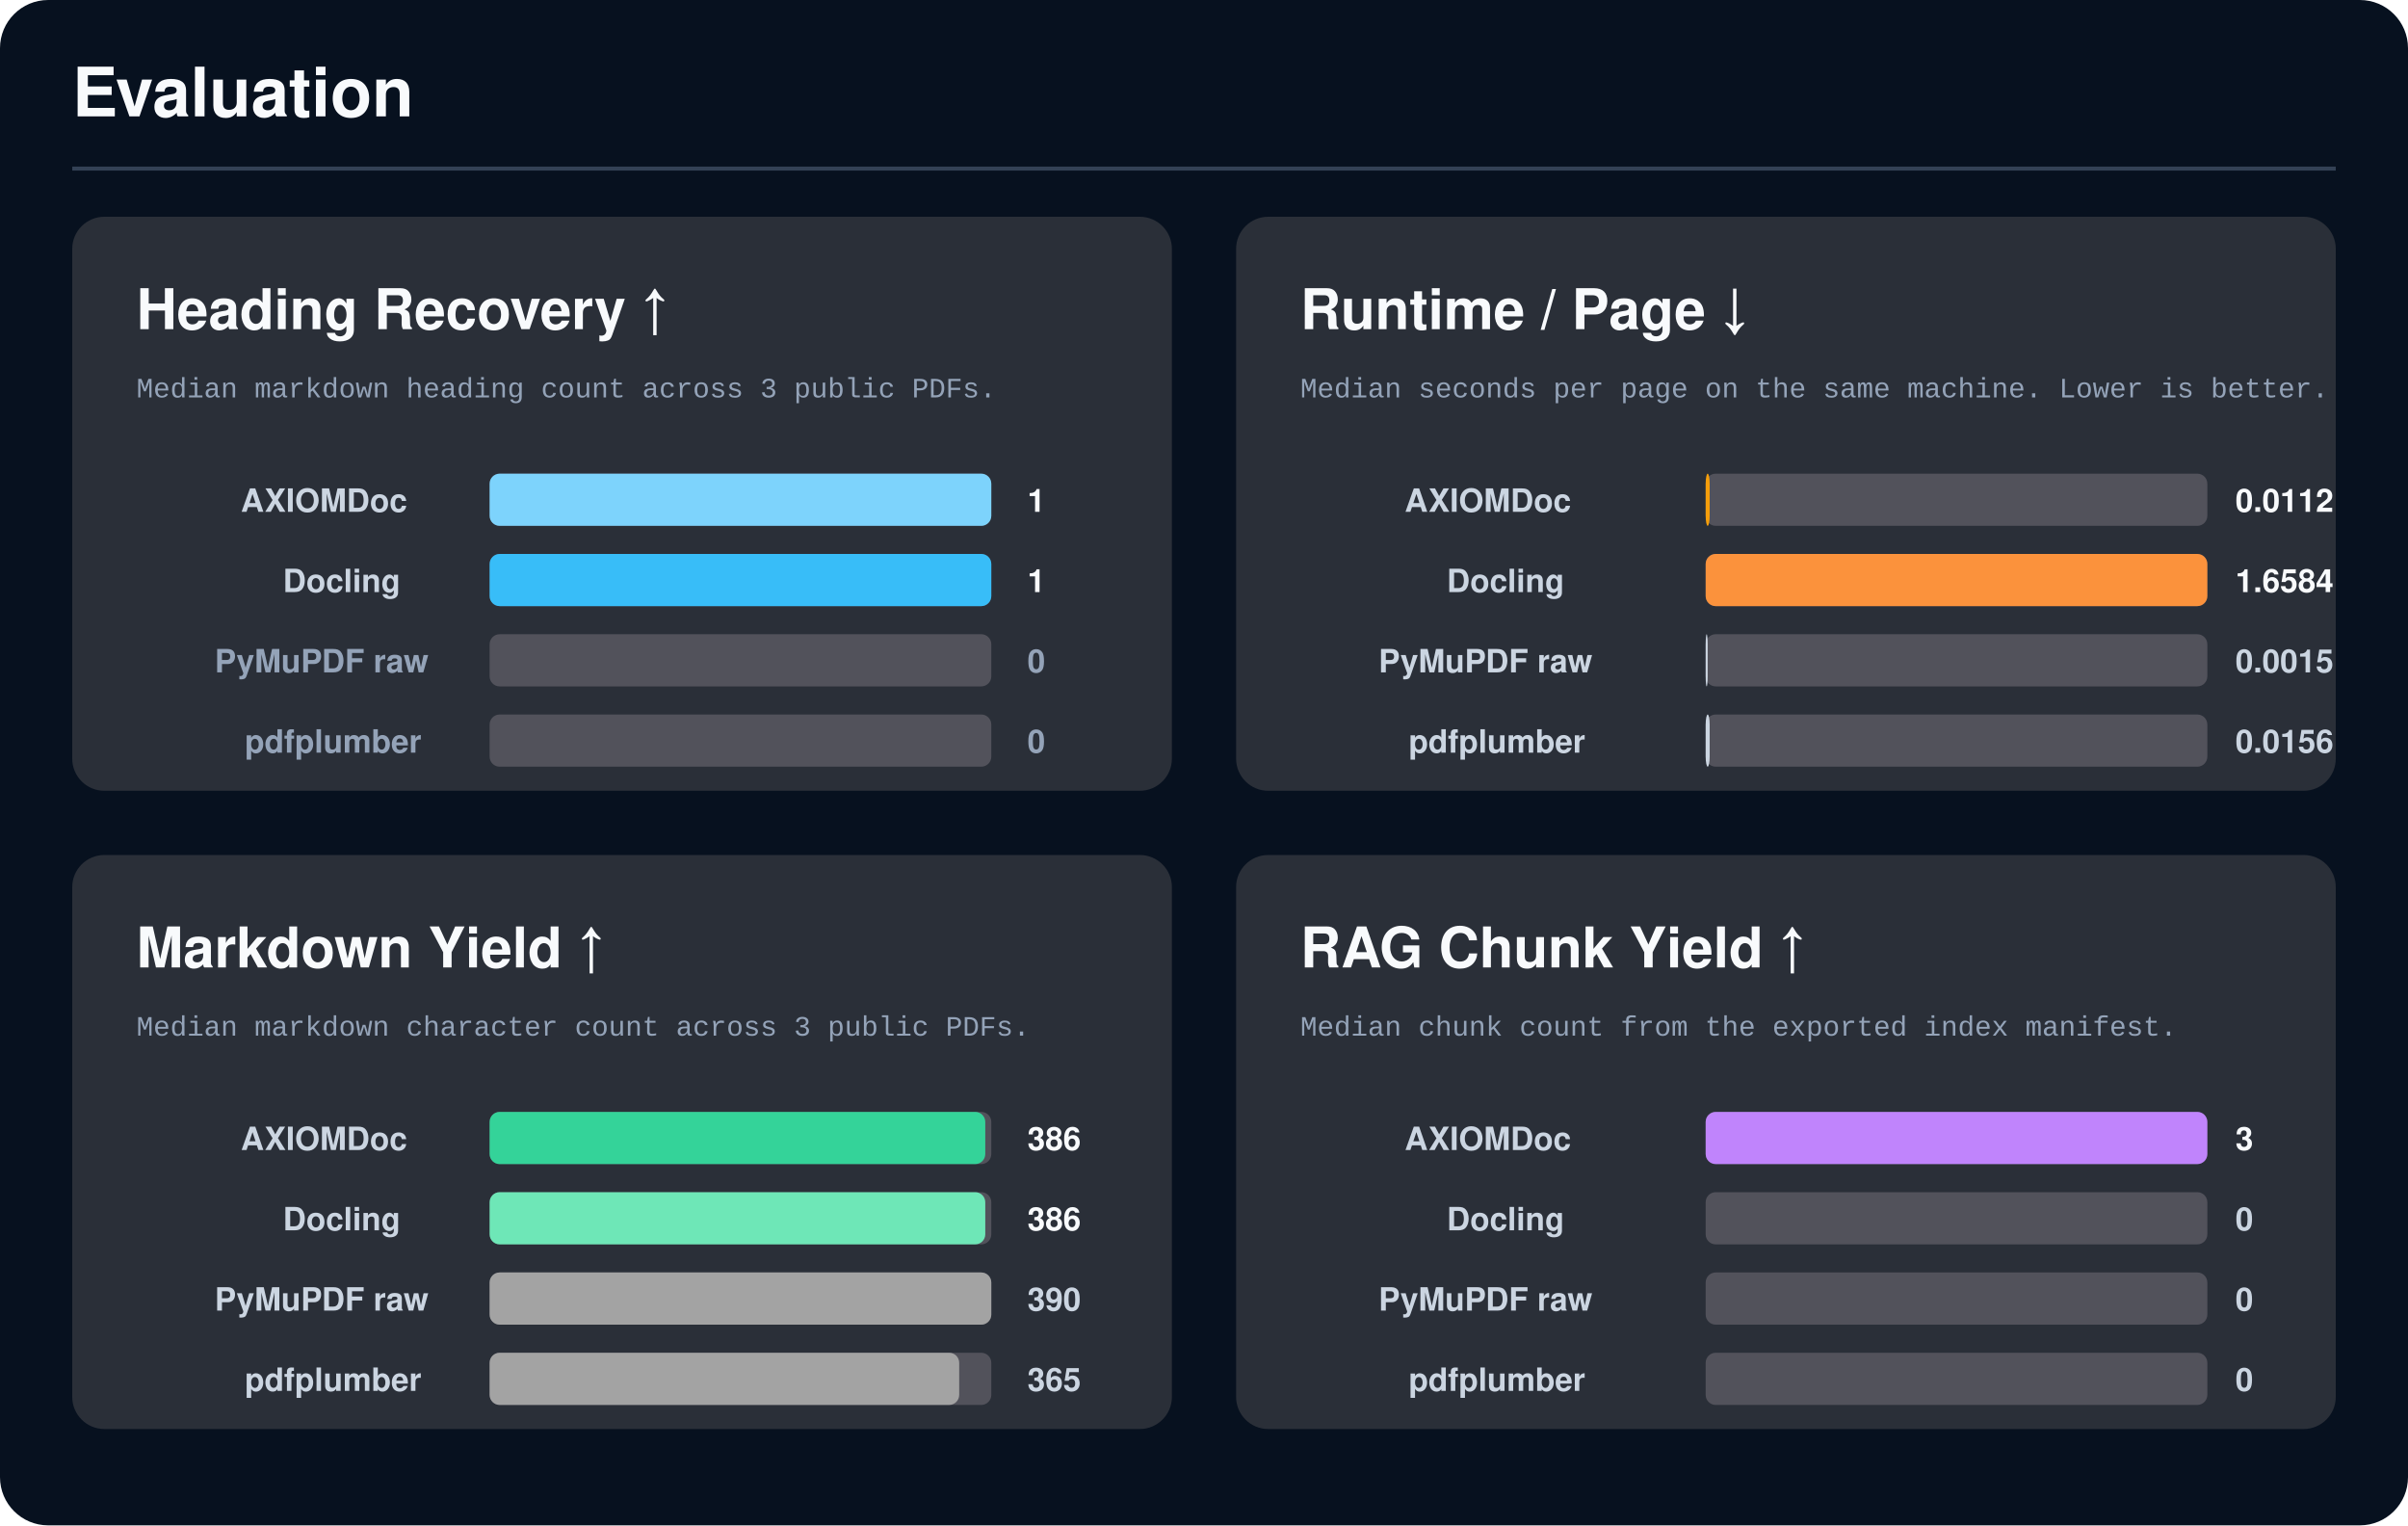
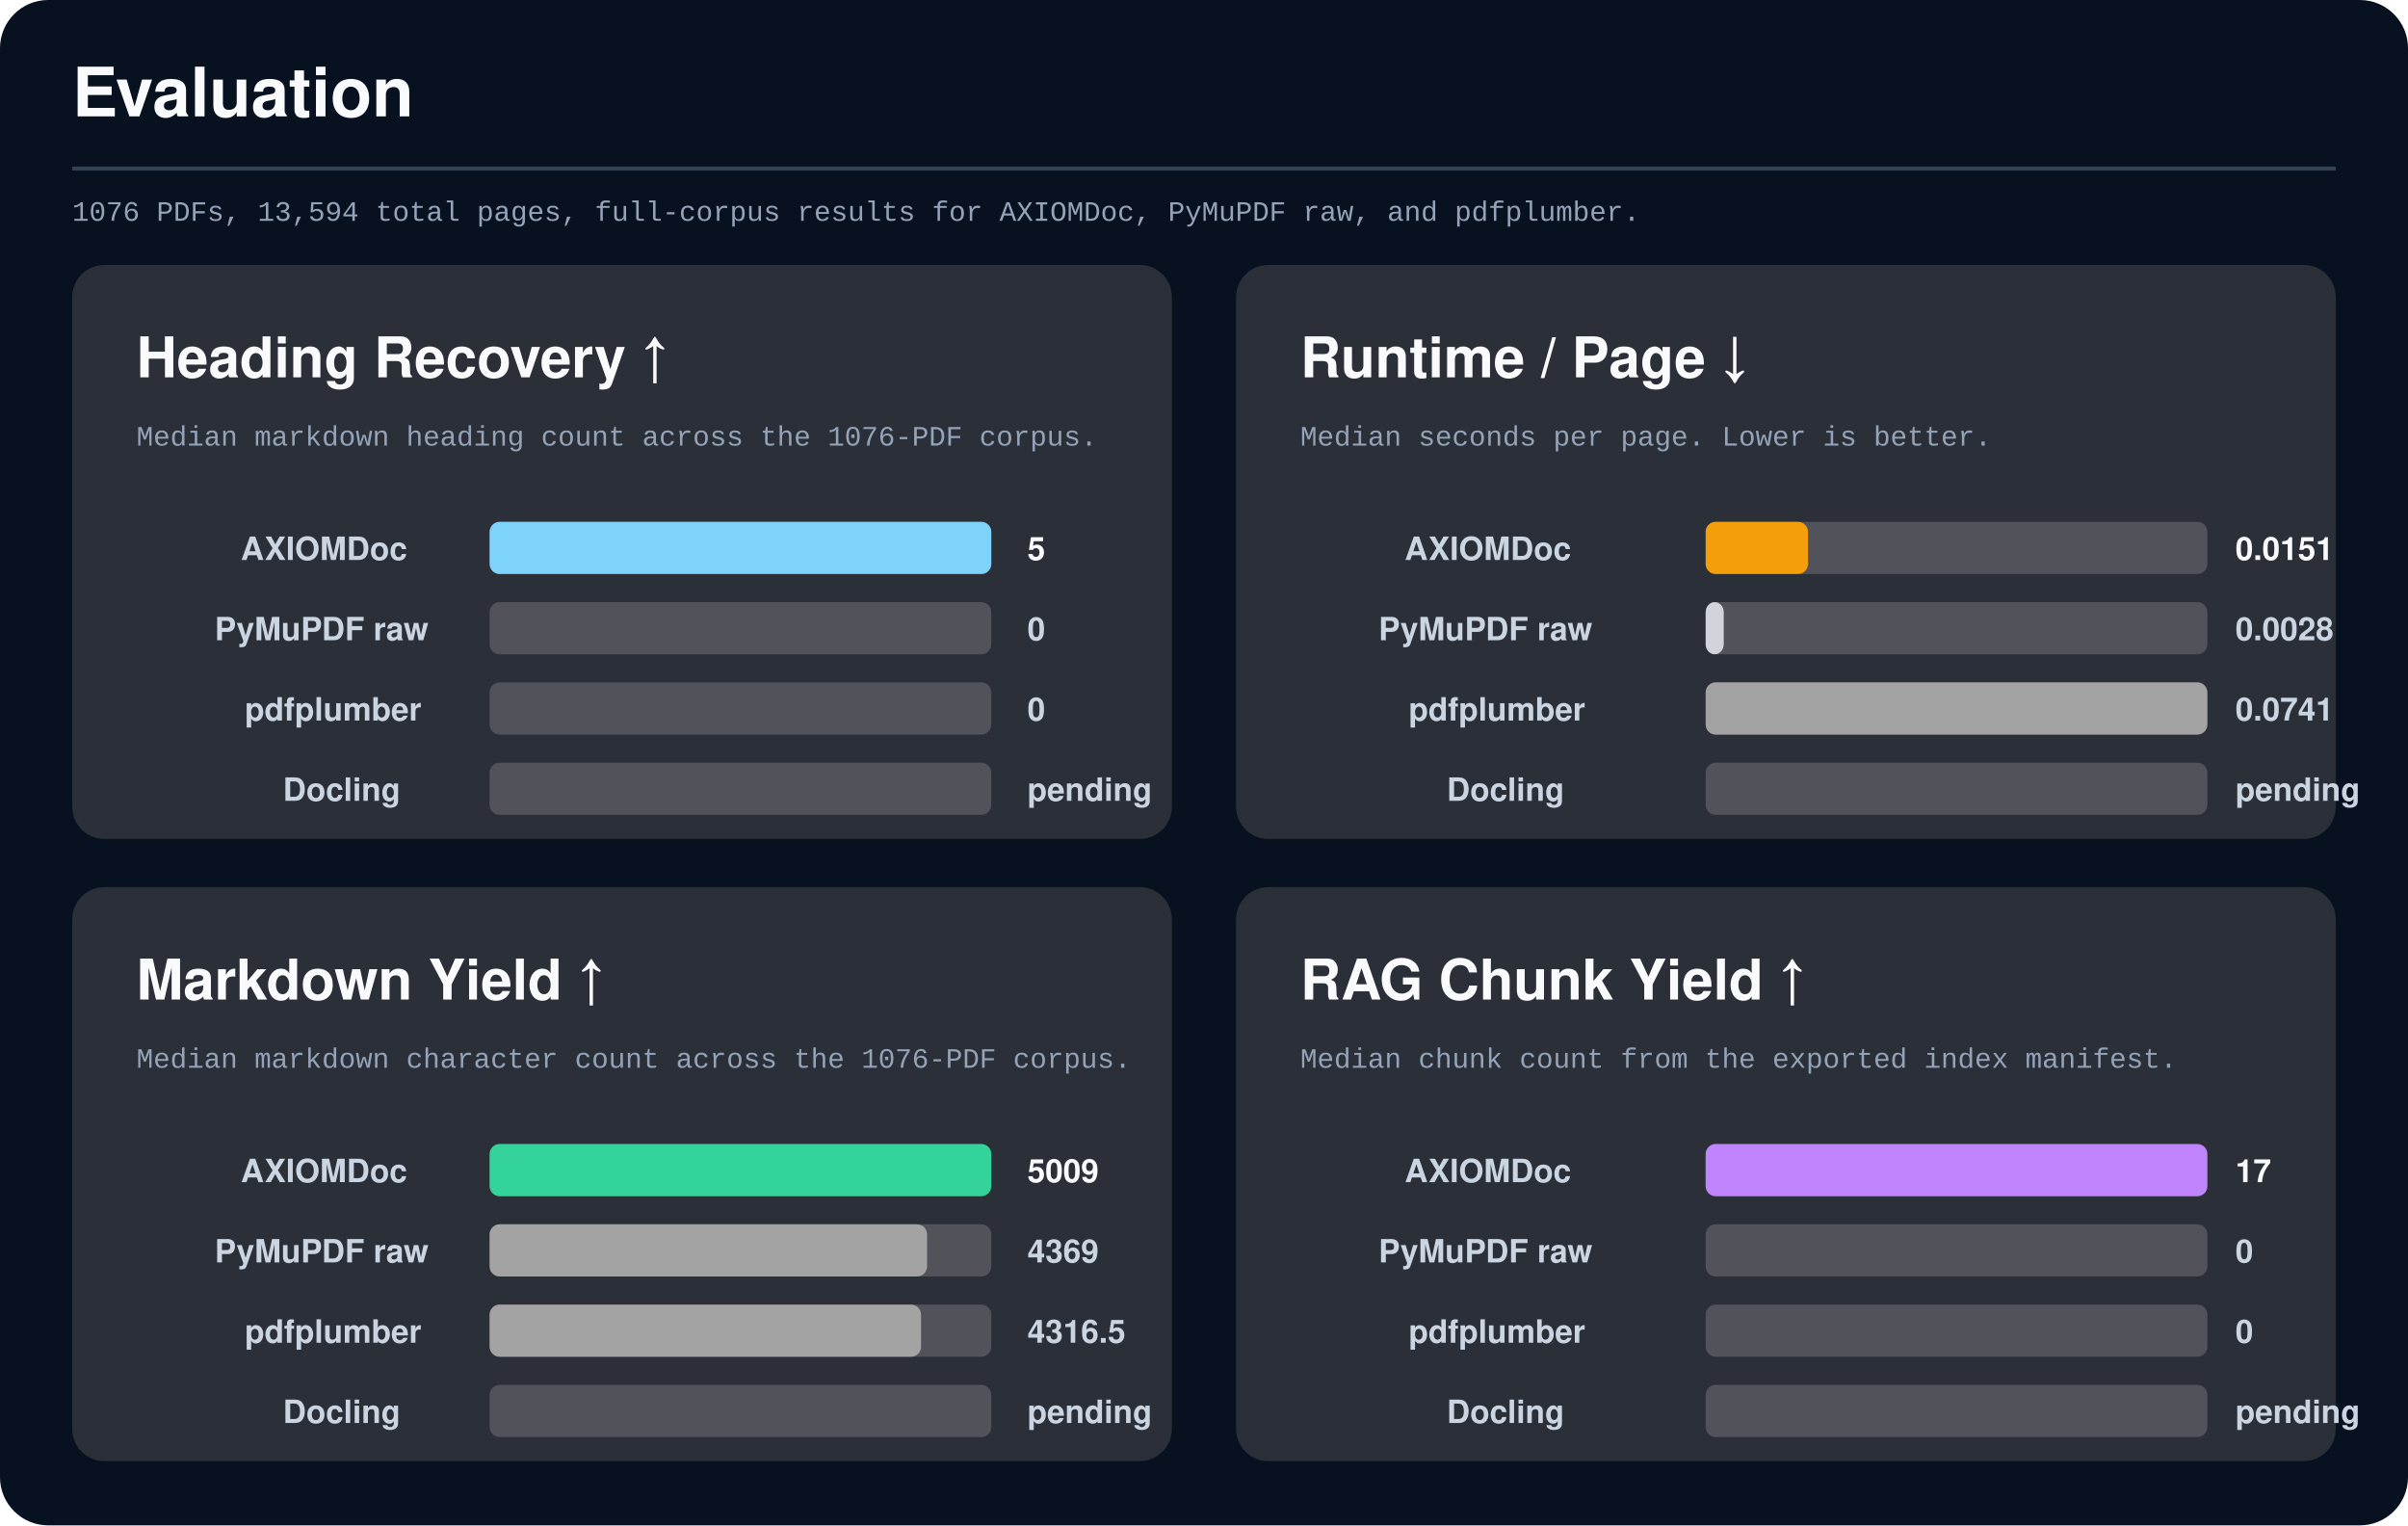
<svg xmlns="http://www.w3.org/2000/svg" width="1200" height="760" viewBox="0 0 1200 760" fill="none">
  <rect width="1200" height="760" rx="24" fill="#07111F" />
  <text x="36" y="58" fill="#F8FAFC" font-family="Helvetica, Arial, sans-serif" font-size="34" font-weight="700">Evaluation</text>
  <line x1="36" y1="84" x2="1164" y2="84" stroke="#334155" stroke-width="2" />
-   <rect x="36" y="108" width="548" height="286" rx="16" fill="#2A2F38" />
-   <rect x="616" y="108" width="548" height="286" rx="16" fill="#2A2F38" />
-   <rect x="36" y="426" width="548" height="286" rx="16" fill="#2A2F38" />
-   <rect x="616" y="426" width="548" height="286" rx="16" fill="#2A2F38" />
-   <text x="68" y="164" fill="#F8FAFC" font-family="Helvetica, Arial, sans-serif" font-size="28" font-weight="700">Heading Recovery ↑</text>
-   <text x="68" y="198" fill="#94A3B8" font-family="Courier New, monospace" font-size="14">Median markdown heading count across 3 public PDFs.</text>
-   <text x="120" y="255" fill="#CBD5E1" font-family="Helvetica, Arial, sans-serif" font-size="16" font-weight="700">AXIOMDoc</text>
-   <rect x="244" y="236" width="250" height="26" rx="5" fill="#52525B" />
-   <rect x="244" y="236" width="250" height="26" rx="5" fill="#7DD3FC" />
-   <text x="512" y="255" fill="#F8FAFC" font-family="Helvetica, Arial, sans-serif" font-size="16" font-weight="700">1</text>
-   <text x="141" y="295" fill="#CBD5E1" font-family="Helvetica, Arial, sans-serif" font-size="16" font-weight="700">Docling</text>
-   <rect x="244" y="276" width="250" height="26" rx="5" fill="#52525B" />
-   <rect x="244" y="276" width="250" height="26" rx="5" fill="#38BDF8" />
-   <text x="512" y="295" fill="#F8FAFC" font-family="Helvetica, Arial, sans-serif" font-size="16" font-weight="700">1</text>
-   <text x="107" y="335" fill="#94A3B8" font-family="Helvetica, Arial, sans-serif" font-size="16" font-weight="700">PyMuPDF raw</text>
-   <rect x="244" y="316" width="250" height="26" rx="5" fill="#52525B" />
-   <rect x="244" y="316" width="0" height="26" rx="5" fill="#94A3B8" />
-   <text x="512" y="335" fill="#94A3B8" font-family="Helvetica, Arial, sans-serif" font-size="16" font-weight="700">0</text>
-   <text x="122" y="375" fill="#94A3B8" font-family="Helvetica, Arial, sans-serif" font-size="16" font-weight="700">pdfplumber</text>
-   <rect x="244" y="356" width="250" height="26" rx="5" fill="#52525B" />
-   <rect x="244" y="356" width="0" height="26" rx="5" fill="#94A3B8" />
-   <text x="512" y="375" fill="#94A3B8" font-family="Helvetica, Arial, sans-serif" font-size="16" font-weight="700">0</text>
-   <text x="648" y="164" fill="#F8FAFC" font-family="Helvetica, Arial, sans-serif" font-size="28" font-weight="700">Runtime / Page ↓</text>
-   <text x="648" y="198" fill="#94A3B8" font-family="Courier New, monospace" font-size="14">Median seconds per page on the same machine. Lower is better.</text>
-   <text x="700" y="255" fill="#CBD5E1" font-family="Helvetica, Arial, sans-serif" font-size="16" font-weight="700">AXIOMDoc</text>
-   <rect x="850" y="236" width="250" height="26" rx="5" fill="#52525B" />
-   <rect x="850" y="236" width="2" height="26" rx="5" fill="#F59E0B" />
-   <text x="1114" y="255" fill="#F8FAFC" font-family="Helvetica, Arial, sans-serif" font-size="16" font-weight="700">0.0112</text>
-   <text x="721" y="295" fill="#CBD5E1" font-family="Helvetica, Arial, sans-serif" font-size="16" font-weight="700">Docling</text>
-   <rect x="850" y="276" width="250" height="26" rx="5" fill="#52525B" />
-   <rect x="850" y="276" width="250" height="26" rx="5" fill="#FB923C" />
-   <text x="1114" y="295" fill="#F8FAFC" font-family="Helvetica, Arial, sans-serif" font-size="16" font-weight="700">1.6584</text>
-   <text x="687" y="335" fill="#CBD5E1" font-family="Helvetica, Arial, sans-serif" font-size="16" font-weight="700">PyMuPDF raw</text>
-   <rect x="850" y="316" width="250" height="26" rx="5" fill="#52525B" />
-   <rect x="850" y="316" width="1" height="26" rx="5" fill="#CBD5E1" />
-   <text x="1114" y="335" fill="#CBD5E1" font-family="Helvetica, Arial, sans-serif" font-size="16" font-weight="700">0.0015</text>
-   <text x="702" y="375" fill="#CBD5E1" font-family="Helvetica, Arial, sans-serif" font-size="16" font-weight="700">pdfplumber</text>
-   <rect x="850" y="356" width="250" height="26" rx="5" fill="#52525B" />
-   <rect x="850" y="356" width="2" height="26" rx="5" fill="#CBD5E1" />
-   <text x="1114" y="375" fill="#CBD5E1" font-family="Helvetica, Arial, sans-serif" font-size="16" font-weight="700">0.0156</text>
-   <text x="68" y="482" fill="#F8FAFC" font-family="Helvetica, Arial, sans-serif" font-size="28" font-weight="700">Markdown Yield ↑</text>
-   <text x="68" y="516" fill="#94A3B8" font-family="Courier New, monospace" font-size="14">Median markdown character count across 3 public PDFs.</text>
-   <text x="120" y="573" fill="#CBD5E1" font-family="Helvetica, Arial, sans-serif" font-size="16" font-weight="700">AXIOMDoc</text>
-   <rect x="244" y="554" width="250" height="26" rx="5" fill="#52525B" />
-   <rect x="244" y="554" width="247" height="26" rx="5" fill="#34D399" />
-   <text x="512" y="573" fill="#F8FAFC" font-family="Helvetica, Arial, sans-serif" font-size="16" font-weight="700">386</text>
-   <text x="141" y="613" fill="#CBD5E1" font-family="Helvetica, Arial, sans-serif" font-size="16" font-weight="700">Docling</text>
-   <rect x="244" y="594" width="250" height="26" rx="5" fill="#52525B" />
-   <rect x="244" y="594" width="247" height="26" rx="5" fill="#6EE7B7" />
-   <text x="512" y="613" fill="#F8FAFC" font-family="Helvetica, Arial, sans-serif" font-size="16" font-weight="700">386</text>
-   <text x="107" y="653" fill="#CBD5E1" font-family="Helvetica, Arial, sans-serif" font-size="16" font-weight="700">PyMuPDF raw</text>
-   <rect x="244" y="634" width="250" height="26" rx="5" fill="#52525B" />
-   <rect x="244" y="634" width="250" height="26" rx="5" fill="#A3A3A3" />
-   <text x="512" y="653" fill="#CBD5E1" font-family="Helvetica, Arial, sans-serif" font-size="16" font-weight="700">390</text>
-   <text x="122" y="693" fill="#CBD5E1" font-family="Helvetica, Arial, sans-serif" font-size="16" font-weight="700">pdfplumber</text>
-   <rect x="244" y="674" width="250" height="26" rx="5" fill="#52525B" />
-   <rect x="244" y="674" width="234" height="26" rx="5" fill="#A3A3A3" />
-   <text x="512" y="693" fill="#CBD5E1" font-family="Helvetica, Arial, sans-serif" font-size="16" font-weight="700">365</text>
-   <text x="648" y="482" fill="#F8FAFC" font-family="Helvetica, Arial, sans-serif" font-size="28" font-weight="700">RAG Chunk Yield ↑</text>
-   <text x="648" y="516" fill="#94A3B8" font-family="Courier New, monospace" font-size="14">Median chunk count from the exported index manifest.</text>
-   <text x="700" y="573" fill="#CBD5E1" font-family="Helvetica, Arial, sans-serif" font-size="16" font-weight="700">AXIOMDoc</text>
-   <rect x="850" y="554" width="250" height="26" rx="5" fill="#52525B" />
-   <rect x="850" y="554" width="250" height="26" rx="5" fill="#C084FC" />
-   <text x="1114" y="573" fill="#F8FAFC" font-family="Helvetica, Arial, sans-serif" font-size="16" font-weight="700">3</text>
-   <text x="721" y="613" fill="#CBD5E1" font-family="Helvetica, Arial, sans-serif" font-size="16" font-weight="700">Docling</text>
-   <rect x="850" y="594" width="250" height="26" rx="5" fill="#52525B" />
-   <rect x="850" y="594" width="0" height="26" rx="5" fill="#CBD5E1" />
-   <text x="1114" y="613" fill="#CBD5E1" font-family="Helvetica, Arial, sans-serif" font-size="16" font-weight="700">0</text>
-   <text x="687" y="653" fill="#CBD5E1" font-family="Helvetica, Arial, sans-serif" font-size="16" font-weight="700">PyMuPDF raw</text>
-   <rect x="850" y="634" width="250" height="26" rx="5" fill="#52525B" />
-   <rect x="850" y="634" width="0" height="26" rx="5" fill="#CBD5E1" />
-   <text x="1114" y="653" fill="#CBD5E1" font-family="Helvetica, Arial, sans-serif" font-size="16" font-weight="700">0</text>
-   <text x="702" y="693" fill="#CBD5E1" font-family="Helvetica, Arial, sans-serif" font-size="16" font-weight="700">pdfplumber</text>
-   <rect x="850" y="674" width="250" height="26" rx="5" fill="#52525B" />
-   <rect x="850" y="674" width="0" height="26" rx="5" fill="#CBD5E1" />
-   <text x="1114" y="693" fill="#CBD5E1" font-family="Helvetica, Arial, sans-serif" font-size="16" font-weight="700">0</text>
+   <text x="36" y="110" fill="#94A3B8" font-family="Courier New, monospace" font-size="14">1076 PDFs, 13,594 total pages, full-corpus results for AXIOMDoc, PyMuPDF raw, and pdfplumber.</text>
+   <rect x="36" y="132" width="548" height="286" rx="16" fill="#2A2F38" />
+   <rect x="616" y="132" width="548" height="286" rx="16" fill="#2A2F38" />
+   <rect x="36" y="442" width="548" height="286" rx="16" fill="#2A2F38" />
+   <rect x="616" y="442" width="548" height="286" rx="16" fill="#2A2F38" />
+   <text x="68" y="188" fill="#F8FAFC" font-family="Helvetica, Arial, sans-serif" font-size="28" font-weight="700">Heading Recovery ↑</text>
+   <text x="68" y="222" fill="#94A3B8" font-family="Courier New, monospace" font-size="14">Median markdown heading count across the 1076-PDF corpus.</text>
+   <text x="120" y="279" fill="#CBD5E1" font-family="Helvetica, Arial, sans-serif" font-size="16" font-weight="700">AXIOMDoc</text>
+   <rect x="244" y="260" width="250" height="26" rx="5" fill="#52525B" />
+   <rect x="244" y="260" width="250" height="26" rx="5" fill="#7DD3FC" />
+   <text x="512" y="279" fill="#F8FAFC" font-family="Helvetica, Arial, sans-serif" font-size="16" font-weight="700">5</text>
+   <text x="107" y="319" fill="#CBD5E1" font-family="Helvetica, Arial, sans-serif" font-size="16" font-weight="700">PyMuPDF raw</text>
+   <rect x="244" y="300" width="250" height="26" rx="5" fill="#52525B" />
+   <rect x="244" y="300" width="0" height="26" rx="5" fill="#94A3B8" />
+   <text x="512" y="319" fill="#CBD5E1" font-family="Helvetica, Arial, sans-serif" font-size="16" font-weight="700">0</text>
+   <text x="122" y="359" fill="#CBD5E1" font-family="Helvetica, Arial, sans-serif" font-size="16" font-weight="700">pdfplumber</text>
+   <rect x="244" y="340" width="250" height="26" rx="5" fill="#52525B" />
+   <rect x="244" y="340" width="0" height="26" rx="5" fill="#94A3B8" />
+   <text x="512" y="359" fill="#CBD5E1" font-family="Helvetica, Arial, sans-serif" font-size="16" font-weight="700">0</text>
+   <text x="141" y="399" fill="#CBD5E1" font-family="Helvetica, Arial, sans-serif" font-size="16" font-weight="700">Docling</text>
+   <rect x="244" y="380" width="250" height="26" rx="5" fill="#52525B" />
+   <rect x="244" y="380" width="0" height="26" rx="5" fill="#FB923C" />
+   <text x="512" y="399" fill="#CBD5E1" font-family="Helvetica, Arial, sans-serif" font-size="16" font-weight="700">pending</text>
+   <text x="648" y="188" fill="#F8FAFC" font-family="Helvetica, Arial, sans-serif" font-size="28" font-weight="700">Runtime / Page ↓</text>
+   <text x="648" y="222" fill="#94A3B8" font-family="Courier New, monospace" font-size="14">Median seconds per page. Lower is better.</text>
+   <text x="700" y="279" fill="#CBD5E1" font-family="Helvetica, Arial, sans-serif" font-size="16" font-weight="700">AXIOMDoc</text>
+   <rect x="850" y="260" width="250" height="26" rx="5" fill="#52525B" />
+   <rect x="850" y="260" width="51" height="26" rx="5" fill="#F59E0B" />
+   <text x="1114" y="279" fill="#F8FAFC" font-family="Helvetica, Arial, sans-serif" font-size="16" font-weight="700">0.0151</text>
+   <text x="687" y="319" fill="#CBD5E1" font-family="Helvetica, Arial, sans-serif" font-size="16" font-weight="700">PyMuPDF raw</text>
+   <rect x="850" y="300" width="250" height="26" rx="5" fill="#52525B" />
+   <rect x="850" y="300" width="9" height="26" rx="5" fill="#D1D5DB" />
+   <text x="1114" y="319" fill="#CBD5E1" font-family="Helvetica, Arial, sans-serif" font-size="16" font-weight="700">0.0028</text>
+   <text x="702" y="359" fill="#CBD5E1" font-family="Helvetica, Arial, sans-serif" font-size="16" font-weight="700">pdfplumber</text>
+   <rect x="850" y="340" width="250" height="26" rx="5" fill="#52525B" />
+   <rect x="850" y="340" width="250" height="26" rx="5" fill="#A3A3A3" />
+   <text x="1114" y="359" fill="#CBD5E1" font-family="Helvetica, Arial, sans-serif" font-size="16" font-weight="700">0.0741</text>
+   <text x="721" y="399" fill="#CBD5E1" font-family="Helvetica, Arial, sans-serif" font-size="16" font-weight="700">Docling</text>
+   <rect x="850" y="380" width="250" height="26" rx="5" fill="#52525B" />
+   <rect x="850" y="380" width="0" height="26" rx="5" fill="#FB923C" />
+   <text x="1114" y="399" fill="#CBD5E1" font-family="Helvetica, Arial, sans-serif" font-size="16" font-weight="700">pending</text>
+   <text x="68" y="498" fill="#F8FAFC" font-family="Helvetica, Arial, sans-serif" font-size="28" font-weight="700">Markdown Yield ↑</text>
+   <text x="68" y="532" fill="#94A3B8" font-family="Courier New, monospace" font-size="14">Median markdown character count across the 1076-PDF corpus.</text>
+   <text x="120" y="589" fill="#CBD5E1" font-family="Helvetica, Arial, sans-serif" font-size="16" font-weight="700">AXIOMDoc</text>
+   <rect x="244" y="570" width="250" height="26" rx="5" fill="#52525B" />
+   <rect x="244" y="570" width="250" height="26" rx="5" fill="#34D399" />
+   <text x="512" y="589" fill="#F8FAFC" font-family="Helvetica, Arial, sans-serif" font-size="16" font-weight="700">5009</text>
+   <text x="107" y="629" fill="#CBD5E1" font-family="Helvetica, Arial, sans-serif" font-size="16" font-weight="700">PyMuPDF raw</text>
+   <rect x="244" y="610" width="250" height="26" rx="5" fill="#52525B" />
+   <rect x="244" y="610" width="218" height="26" rx="5" fill="#A3A3A3" />
+   <text x="512" y="629" fill="#CBD5E1" font-family="Helvetica, Arial, sans-serif" font-size="16" font-weight="700">4369</text>
+   <text x="122" y="669" fill="#CBD5E1" font-family="Helvetica, Arial, sans-serif" font-size="16" font-weight="700">pdfplumber</text>
+   <rect x="244" y="650" width="250" height="26" rx="5" fill="#52525B" />
+   <rect x="244" y="650" width="215" height="26" rx="5" fill="#A3A3A3" />
+   <text x="512" y="669" fill="#CBD5E1" font-family="Helvetica, Arial, sans-serif" font-size="16" font-weight="700">4316.5</text>
+   <text x="141" y="709" fill="#CBD5E1" font-family="Helvetica, Arial, sans-serif" font-size="16" font-weight="700">Docling</text>
+   <rect x="244" y="690" width="250" height="26" rx="5" fill="#52525B" />
+   <rect x="244" y="690" width="0" height="26" rx="5" fill="#6EE7B7" />
+   <text x="512" y="709" fill="#CBD5E1" font-family="Helvetica, Arial, sans-serif" font-size="16" font-weight="700">pending</text>
+   <text x="648" y="498" fill="#F8FAFC" font-family="Helvetica, Arial, sans-serif" font-size="28" font-weight="700">RAG Chunk Yield ↑</text>
+   <text x="648" y="532" fill="#94A3B8" font-family="Courier New, monospace" font-size="14">Median chunk count from the exported index manifest.</text>
+   <text x="700" y="589" fill="#CBD5E1" font-family="Helvetica, Arial, sans-serif" font-size="16" font-weight="700">AXIOMDoc</text>
+   <rect x="850" y="570" width="250" height="26" rx="5" fill="#52525B" />
+   <rect x="850" y="570" width="250" height="26" rx="5" fill="#C084FC" />
+   <text x="1114" y="589" fill="#F8FAFC" font-family="Helvetica, Arial, sans-serif" font-size="16" font-weight="700">17</text>
+   <text x="687" y="629" fill="#CBD5E1" font-family="Helvetica, Arial, sans-serif" font-size="16" font-weight="700">PyMuPDF raw</text>
+   <rect x="850" y="610" width="250" height="26" rx="5" fill="#52525B" />
+   <rect x="850" y="610" width="0" height="26" rx="5" fill="#CBD5E1" />
+   <text x="1114" y="629" fill="#CBD5E1" font-family="Helvetica, Arial, sans-serif" font-size="16" font-weight="700">0</text>
+   <text x="702" y="669" fill="#CBD5E1" font-family="Helvetica, Arial, sans-serif" font-size="16" font-weight="700">pdfplumber</text>
+   <rect x="850" y="650" width="250" height="26" rx="5" fill="#52525B" />
+   <rect x="850" y="650" width="0" height="26" rx="5" fill="#CBD5E1" />
+   <text x="1114" y="669" fill="#CBD5E1" font-family="Helvetica, Arial, sans-serif" font-size="16" font-weight="700">0</text>
+   <text x="721" y="709" fill="#CBD5E1" font-family="Helvetica, Arial, sans-serif" font-size="16" font-weight="700">Docling</text>
+   <rect x="850" y="690" width="250" height="26" rx="5" fill="#52525B" />
+   <rect x="850" y="690" width="0" height="26" rx="5" fill="#CBD5E1" />
+   <text x="1114" y="709" fill="#CBD5E1" font-family="Helvetica, Arial, sans-serif" font-size="16" font-weight="700">pending</text>
</svg>
